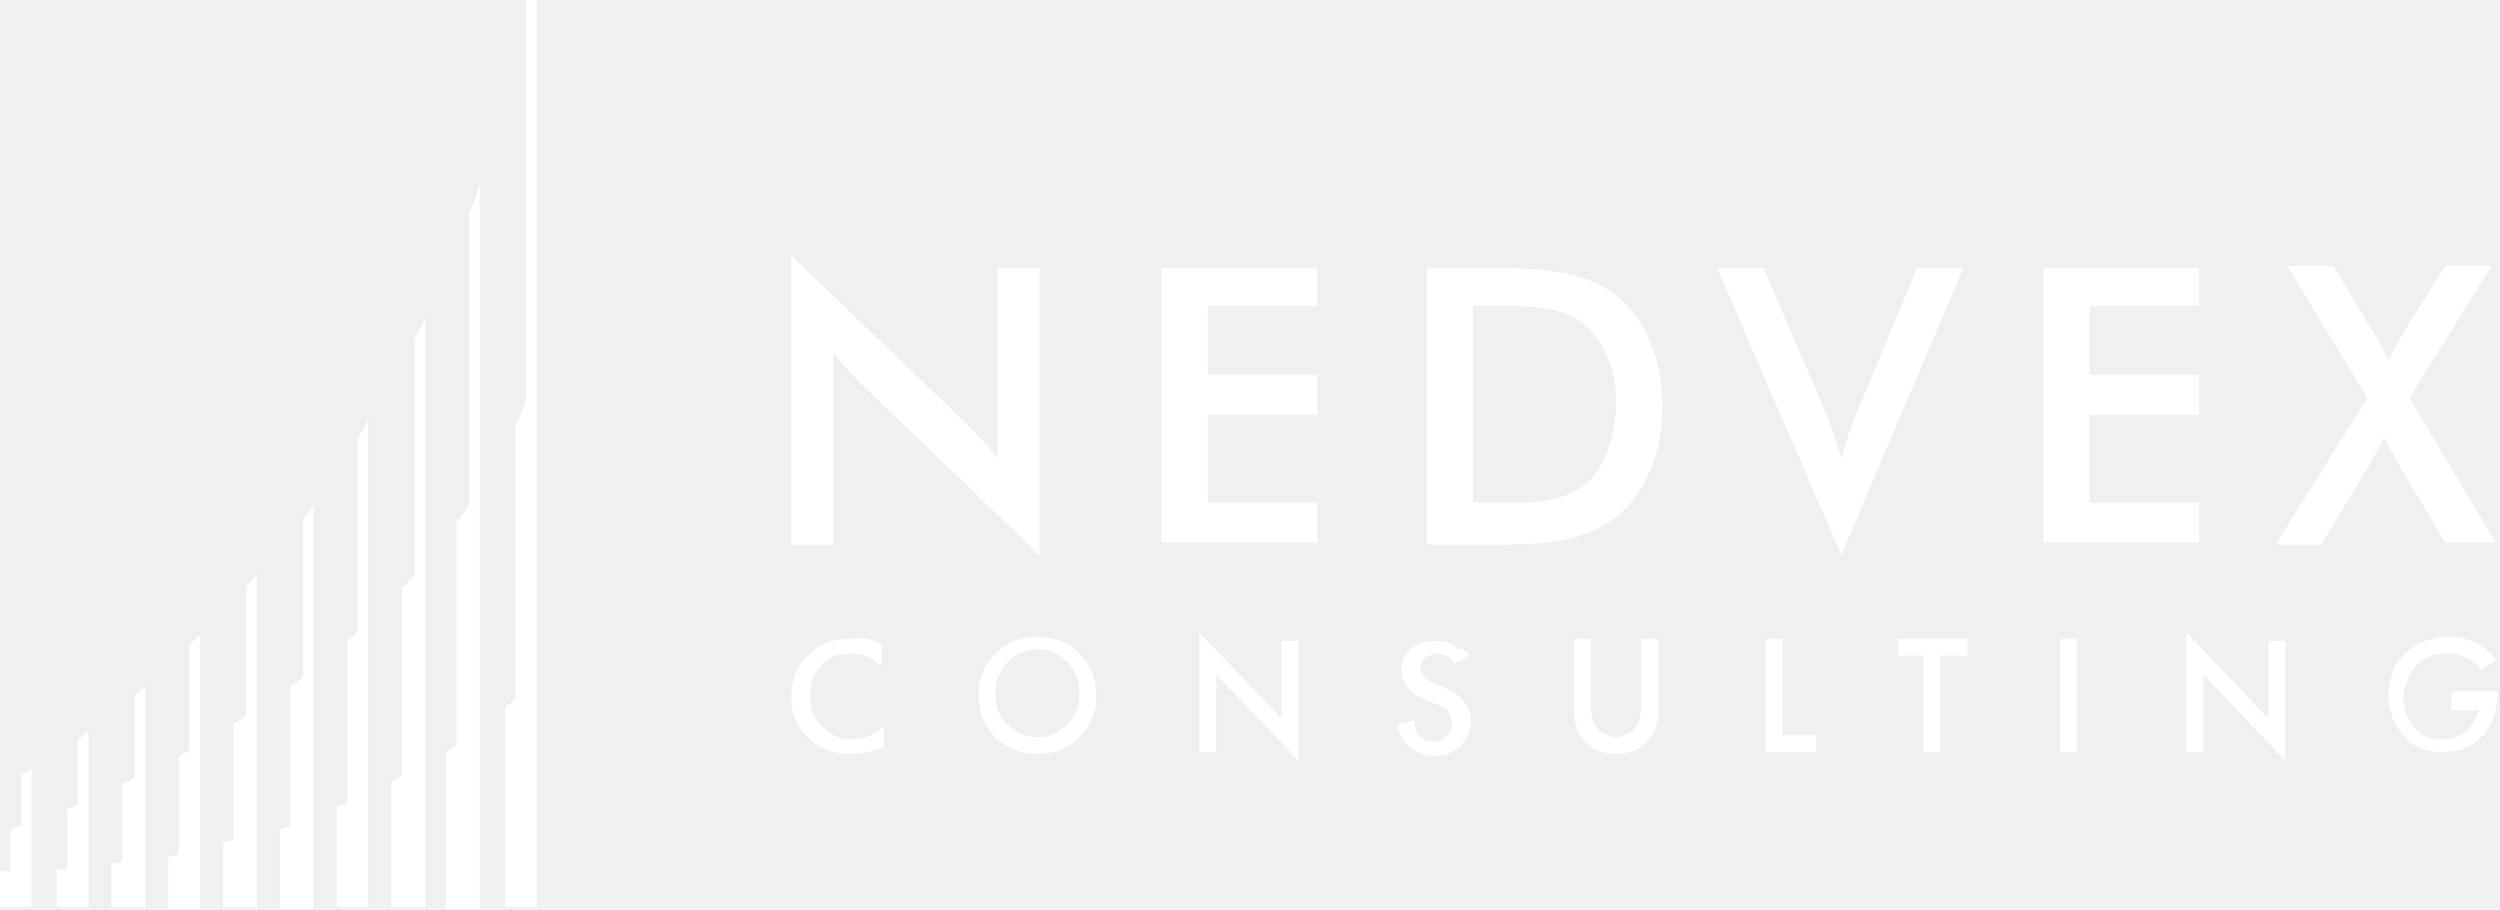
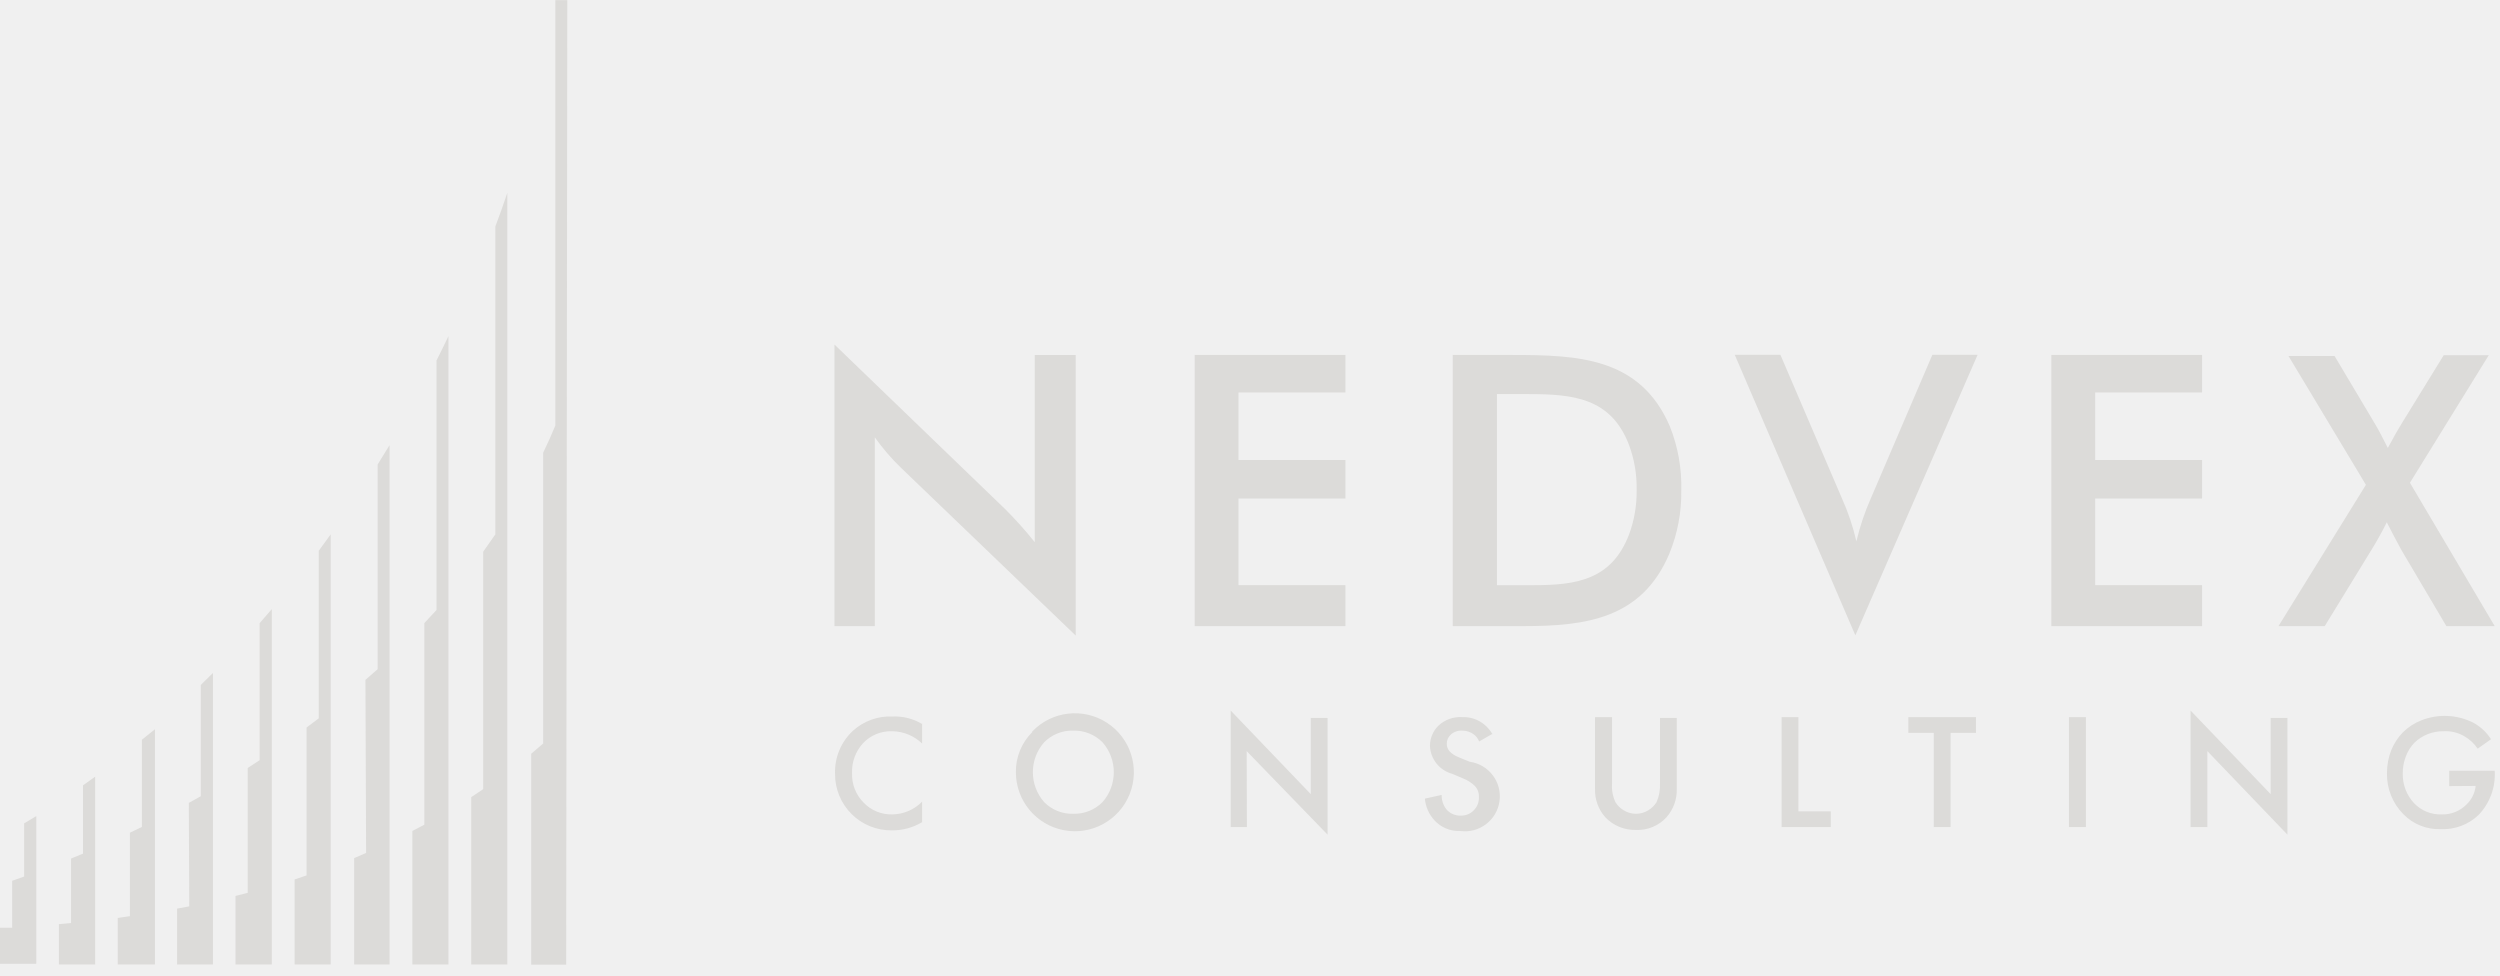
- <svg xmlns="http://www.w3.org/2000/svg" width="143" height="52" fill="none">
-   <path fill-rule="evenodd" clip-rule="evenodd" d="M45.258 31.032V14.617l10.111 9.705c.602.6 1.204 1.198 1.685 1.917V15.336h2.408v16.415L49.23 21.926c-.601-.6-1.083-1.078-1.564-1.797v11.023h-2.408v-.12zm84.98 0l5.176-8.267-4.574-7.549h2.648l2.287 3.834c.361.48.601 1.079.842 1.558.241-.48.602-1.078.843-1.558l2.407-3.834h2.648l-4.694 7.549 4.935 8.267h-2.889l-2.648-4.433c-.241-.48-.602-1.079-.843-1.558-.24.48-.601 1.078-.842 1.558l-2.769 4.553h-2.527v-.12zm-13.361 0V15.336h8.907v2.157h-6.259v3.954h6.259v2.276h-6.259v5.032h6.259v2.277h-8.907zm-11.555.719L98.22 15.336h2.648l3.611 8.387c.361.839.602 1.678.843 2.516.24-.838.481-1.677.842-2.516l3.491-8.387h2.648l-6.981 16.415zm-21.065-2.996h2.167c2.528 0 4.574-.359 5.537-2.995.24-.719.481-1.677.481-2.636 0-.958-.12-1.917-.481-2.636-1.084-2.756-3.25-2.995-5.898-2.995h-1.806v11.262zm-2.648 2.277V15.336h3.49c3.853 0 7.584.12 9.27 4.194.48 1.078.721 2.396.721 3.714 0 1.438-.24 2.636-.722 3.714-1.685 3.834-4.935 4.194-8.546 4.194H81.61v-.12zm-15.166 0V15.336h8.907v2.157h-6.259v3.954h6.26v2.276h-6.26v5.032h6.26v2.277h-8.908zM30.814 51.88h-1.926V40.498c.241-.24.482-.36.602-.6V24.324c.24-.48.482-.959.602-1.438V0h.602v51.88h.12zM26.24 29.714c.24-.36.482-.599.602-.958V12.22c.24-.599.482-1.198.602-1.797V52h-1.926v-8.986c.24-.12.481-.24.602-.48v-12.82h.12zm-3.13 3.834c.241-.24.482-.479.602-.718V19.41c.241-.48.482-.839.602-1.318V51.88h-1.926v-7.189c.241-.12.482-.24.602-.36V33.549h.12zm-3.25 3.116c.241-.24.482-.36.602-.6V25.042c.241-.359.482-.718.602-1.078V51.88H19.26v-5.75c.24-.12.481-.12.602-.24v-9.225zm-3.129 2.516c.24-.12.482-.36.602-.48v-8.986c.24-.24.481-.599.602-.838V52h-1.926v-4.553c.24-.12.481-.12.602-.24V39.18h.12zm-3.25 2.156c.24-.12.482-.24.602-.479v-7.309c.24-.24.482-.479.602-.718v19.05h-1.926v-3.714c.24 0 .481-.12.602-.12v-6.71h.12zm-3.25 1.918c.241-.12.482-.24.602-.36v-5.99l.602-.6V52H9.629v-2.995c.241 0 .482-.12.602-.12v-5.631zm-3.13 1.557c.241-.12.482-.24.603-.36V39.78c.24-.24.481-.36.601-.6v12.7H6.38v-2.516c.241 0 .482 0 .602-.12v-4.433h.12zm-3.25 1.438c.242-.12.482-.12.603-.24v-3.714c.24-.12.481-.36.601-.48V51.88H3.25v-2.157h.602V46.25zm-3.25 1.198c.242-.12.482-.12.603-.24v-2.875c.24-.12.481-.24.602-.36v7.908H0v-2.037h.602v-2.396zm49.833-10.543v1.198c-.481-.48-1.083-.719-1.805-.719-.723 0-1.325.24-1.686.72-.481.478-.601 1.077-.601 1.796 0 .72.24 1.318.722 1.678.481.479.963.719 1.685.719.602 0 1.203-.24 1.805-.72v1.199c-.602.12-1.203.36-1.925.36-.843 0-1.686-.24-2.287-.84-.723-.598-1.084-1.437-1.084-2.396 0-1.078.361-1.917 1.084-2.516.601-.599 1.324-.839 2.287-.839.722-.12 1.324 0 1.805.36zm6.5.48c.602-.6 1.444-.96 2.407-.96.963 0 1.806.36 2.407.96.602.598.964 1.437.964 2.395 0 .96-.362 1.798-.964 2.397-.601.599-1.444.958-2.407.958-.963 0-1.805-.36-2.407-.958-.602-.6-.963-1.438-.963-2.397 0-.958.361-1.797.963-2.396zm.722 4.073c.482.48.963.719 1.685.719.722 0 1.204-.24 1.685-.72.482-.478.722-1.077.722-1.796 0-.72-.24-1.318-.722-1.797-.481-.48-.963-.72-1.685-.72-.722 0-1.203.24-1.685.72-.481.479-.722 1.078-.722 1.797 0 .838.24 1.438.722 1.797zm11.916 1.558h-.963v-6.83l4.695 4.912v-4.433h.963v6.83l-4.695-4.913v4.434zm14.445-5.512l-.843.48c-.12-.12-.12-.24-.24-.36-.242-.12-.482-.24-.723-.24-.24 0-.481.12-.722.24-.12.12-.24.36-.24.599 0 .36.24.599.721.839l.602.24c.963.359 1.565 1.078 1.565 1.916 0 .6-.24 1.079-.602 1.438-.361.36-.843.6-1.444.6-.602 0-1.084-.24-1.565-.6-.361-.36-.482-.719-.602-1.198l.963-.24c0 .36.12.6.24.839.242.24.482.36.843.36s.602-.12.722-.24c.241-.24.362-.48.362-.839 0-.24-.12-.48-.241-.719-.12-.12-.361-.24-.722-.36l-.602-.239c-.843-.36-1.324-.958-1.324-1.677 0-.48.12-.839.481-1.198.361-.36.843-.48 1.445-.48.481 0 .963.12 1.324.48.24-.12.481.12.602.359zm6.018-.959h.963v3.835c0 .479.12.838.24 1.078a.94.94 0 00.482.48c.24.119.482.239.722.239.241 0 .482-.12.723-.24.24-.12.36-.24.481-.48.12-.239.24-.598.24-1.077v-3.834h.964v4.193c0 .719-.241 1.198-.602 1.678-.482.479-1.084.718-1.806.718s-1.324-.24-1.805-.718c-.361-.48-.602-.96-.602-1.678v-4.194zm10.953 0h.963v5.512h1.926v.959h-2.889v-6.47zm11.435.959h-1.444v5.512h-.963v-5.512h-1.444v-.959h3.972v.959h-.121zm5.417-.959h.963v6.47h-.963v-6.47zm8.185 6.47h-.963v-6.829l4.694 4.912v-4.433h.963v6.83l-4.694-4.913v4.434zm14.203-2.516v-.958h2.648c0 1.078-.361 2.037-.963 2.636-.601.599-1.324.839-2.166.839-.843 0-1.685-.24-2.167-.84-.602-.598-.963-1.437-.963-2.395 0-.48.121-.959.241-1.318.12-.48.361-.72.722-1.079.241-.24.602-.479 1.083-.719.482-.12.843-.24 1.324-.24.602 0 1.204.12 1.686.36.481.24.842.6 1.083.959l-.843.599c-.24-.36-.481-.6-.842-.72-.361-.239-.722-.239-1.204-.239-.722 0-1.204.24-1.685.72-.241.239-.361.478-.481.838-.121.36-.241.599-.241.958 0 .72.241 1.318.722 1.798.361.479.963.599 1.565.599s1.083-.24 1.444-.6c.361-.359.482-.718.602-1.078h-1.565v-.12z" fill="#fff" />
+ <svg xmlns="http://www.w3.org/2000/svg" width="141" height="55" fill="none">
+   <path fill-rule="evenodd" clip-rule="evenodd" d="M.687 49.676l.674-.238v-3l.686-.414v8.333H0v-2.033h.687v-2.648zm3.32-1.255l.674-.276v-3.853l.687-.489v10.592H3.321v-2.272l.686-.063v-3.639zm3.321-1.456l.674-.326v-4.92l.737-.589v13.265H6.64v-2.623l.687-.1v-4.706zm3.32-1.681l.675-.377v-6.274l.687-.678v16.44H9.987v-3.15l.687-.126-.025-5.835zm3.322-1.97l.674-.44v-7.73l.686-.79v20.04h-2.047V50.53l.687-.175v-7.04zm3.32-2.284l.687-.515v-9.45l.674-.928v24.258h-2.035V49.6l.674-.226V41.03zm3.321-2.686l.687-.602V26.197l.674-1.092v29.29h-1.998v-5.999l.674-.288-.037-9.764zm3.32-3.2l.687-.74V20.336c.225-.464.462-.916.675-1.38v35.439h-2.035v-7.53l.674-.351v-11.37zm3.321-4.028l.687-.979V12.77c.237-.627.462-1.255.674-1.895v43.52h-2.035v-9.436l.674-.452v-13.39zm4.682 23.291H29.96V42.511l.675-.578V25.532c.25-.515.474-1.017.686-1.532V.008h.674l-.062 54.4z" fill="#DCDBD9" />
+   <path d="M67.38 35.314V20.02h8.502v2.114h-6.03v3.811h6.03v2.172h-6.03v4.886h6.03v2.31H67.38zm14.554 0V20.02h3.326c3.731 0 7.242.127 8.917 4.02a9.09 9.09 0 01.647 3.615 9.02 9.02 0 01-.681 3.592c-1.548 3.638-4.667 4.066-8.213 4.066h-3.996zm2.495-2.31h2.079c2.425 0 4.377-.312 5.36-2.83a6.93 6.93 0 00.438-2.553 6.861 6.861 0 00-.439-2.552c-1.016-2.622-3.13-2.842-5.648-2.842h-1.79v10.777zm20.213 2.83l-6.803-15.825h2.575l3.465 8.086c.355.783.629 1.6.821 2.437a13.94 13.94 0 01.82-2.437l3.465-8.085h2.552l-6.895 15.823zm11.053-.52V20.02h8.502v2.114h-6.03v3.811h6.03v2.172h-6.03v4.886h6.03v2.31h-8.502zm12.81 0l4.932-7.97-4.366-7.265h2.599l2.194 3.684c.3.485.555 1.005.809 1.502.265-.497.543-.994.843-1.479l2.31-3.753h2.541l-4.447 7.195 4.782 8.086h-2.726l-2.553-4.32c-.277-.497-.542-1.028-.808-1.536a18.79 18.79 0 01-.832 1.501l-2.668 4.355h-2.61zm-81.441 0V19.432l9.644 9.298a22.73 22.73 0 011.652 1.848V20.021h2.31v15.824l-9.864-9.471a12.182 12.182 0 01-1.467-1.71v10.65h-2.276zm91.073 9.024v-.867h2.564a3.29 3.29 0 01-.924 2.507 2.892 2.892 0 01-2.114.785 2.792 2.792 0 01-2.114-.843 3.188 3.188 0 01-.924-2.31c-.002-.447.08-.89.243-1.305a3.17 3.17 0 01.658-1.005c.294-.29.644-.519 1.028-.67a3.584 3.584 0 012.934.127c.41.22.756.543 1.005.936l-.751.531a2.308 2.308 0 00-.762-.705 2.09 2.09 0 00-1.155-.277 2.317 2.317 0 00-1.652.647 2.326 2.326 0 00-.485.774 2.66 2.66 0 00-.173.959 2.376 2.376 0 00.647 1.686 2.04 2.04 0 001.559.624 1.879 1.879 0 001.386-.555c.293-.277.477-.65.52-1.05l-1.49.01zm-13.641 2.31h-.947v-6.572l4.516 4.712v-4.297h.947v6.584l-4.516-4.712v4.285zm-7.808-6.203h.958v6.203h-.958v-6.203zm-5.244.89h-1.432v5.313h-.947v-5.313h-1.433v-.89h3.812v.89zm-10.961-.89h.947v5.313h1.825v.89h-2.772v-6.203zm-10.523 0h.96v3.742c-.029.366.039.732.195 1.063.115.186.274.34.462.45a1.317 1.317 0 001.386 0c.187-.113.344-.267.463-.45a2.31 2.31 0 00.196-1.063v-3.696h.947v3.985a2.31 2.31 0 01-.578 1.617 2.205 2.205 0 01-1.72.716 2.312 2.312 0 01-1.733-.716 2.31 2.31 0 01-.578-1.617v-4.03zm-5.775.936l-.762.439a.9.9 0 00-.277-.381 1.05 1.05 0 00-.67-.231.878.878 0 00-.647.219.692.692 0 00-.231.531c0 .312.22.566.67.751l.624.254a1.97 1.97 0 01-.543 3.904 1.848 1.848 0 01-1.456-.612 2.067 2.067 0 01-.53-1.213l.946-.208c-.006.287.084.567.254.797a1.017 1.017 0 00.82.37.98.98 0 00.728-.289 1.002 1.002 0 00.3-.75.856.856 0 00-.254-.659 2.065 2.065 0 00-.647-.404l-.6-.254a1.699 1.699 0 01-1.26-1.571 1.594 1.594 0 01.486-1.155 1.801 1.801 0 011.328-.474c.453-.019.897.13 1.248.416.192.157.353.349.473.566v-.046zm-13.86 5.267h-.913v-6.572l4.516 4.712v-4.297h.948v6.584l-4.563-4.712.012 4.285zm-11.435-1.41a2.206 2.206 0 001.64.659 2.23 2.23 0 001.652-.658 2.552 2.552 0 000-3.373 2.23 2.23 0 00-1.652-.658 2.205 2.205 0 00-1.64.658 2.553 2.553 0 000 3.373zm-.67-3.984a3.327 3.327 0 11-.924 2.31 3.129 3.129 0 01.913-2.264l.011-.046zm-6.214-.474v1.155a2.46 2.46 0 00-1.686-.693 2.149 2.149 0 00-1.64.67 2.368 2.368 0 00-.624 1.698 2.24 2.24 0 00.647 1.652 2.15 2.15 0 001.628.67 2.39 2.39 0 001.675-.717v1.155c-.516.31-1.108.47-1.71.463a3.164 3.164 0 01-3.199-3.188 3.164 3.164 0 011.005-2.426 3.108 3.108 0 012.24-.808 2.98 2.98 0 011.653.415l.011-.046z" fill="#DCDBD9" />
</svg>
